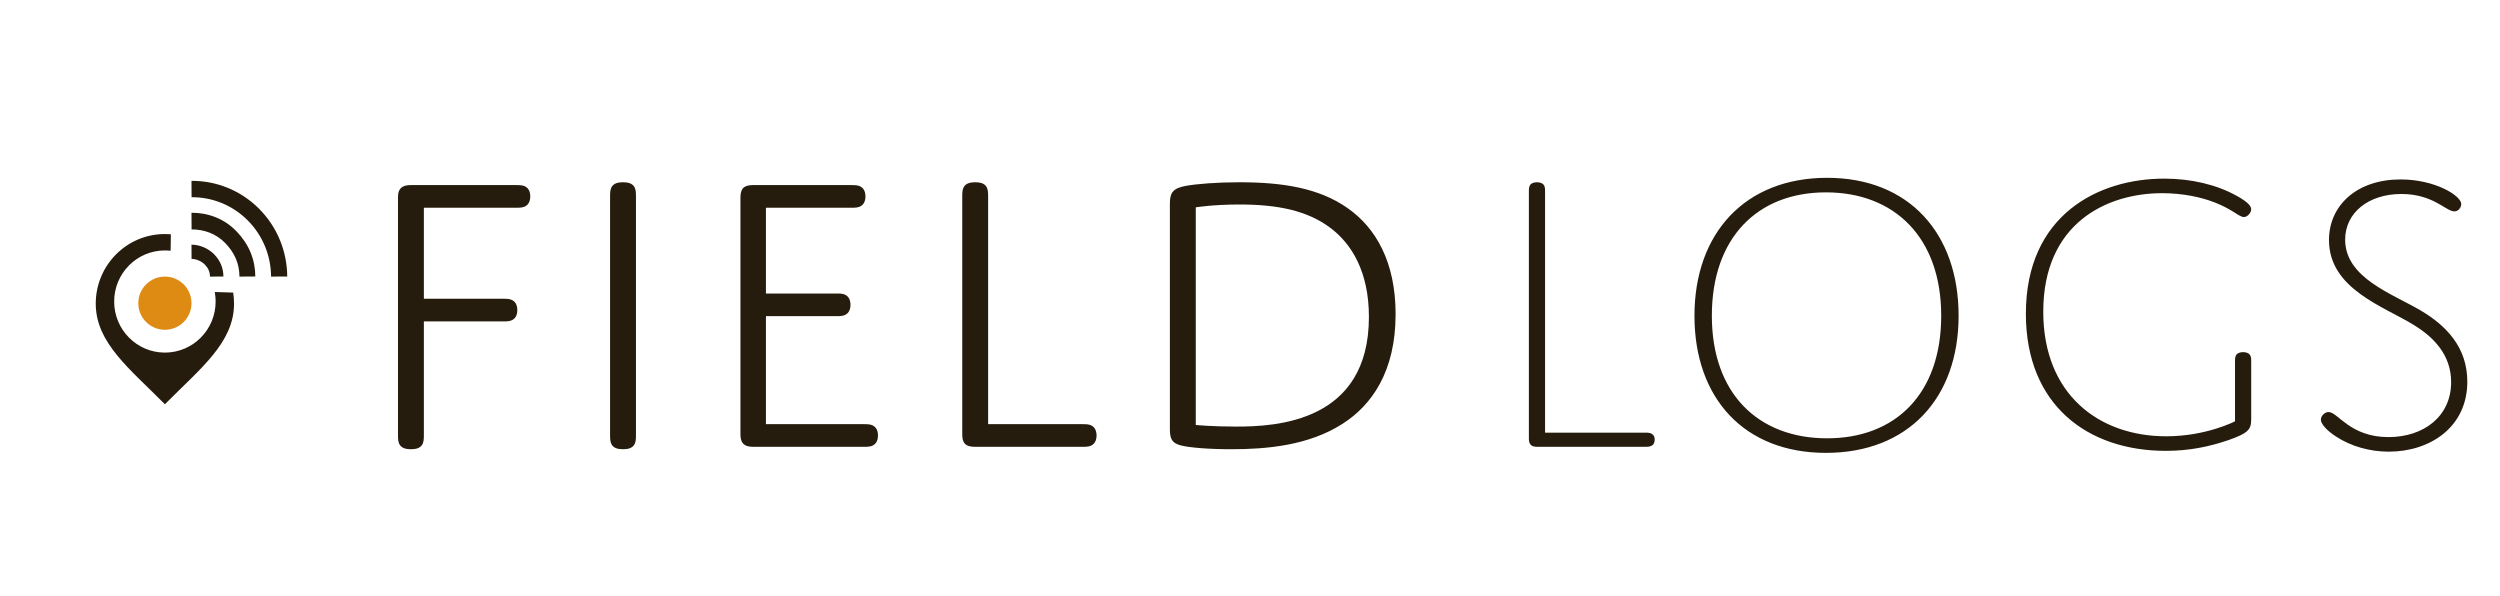
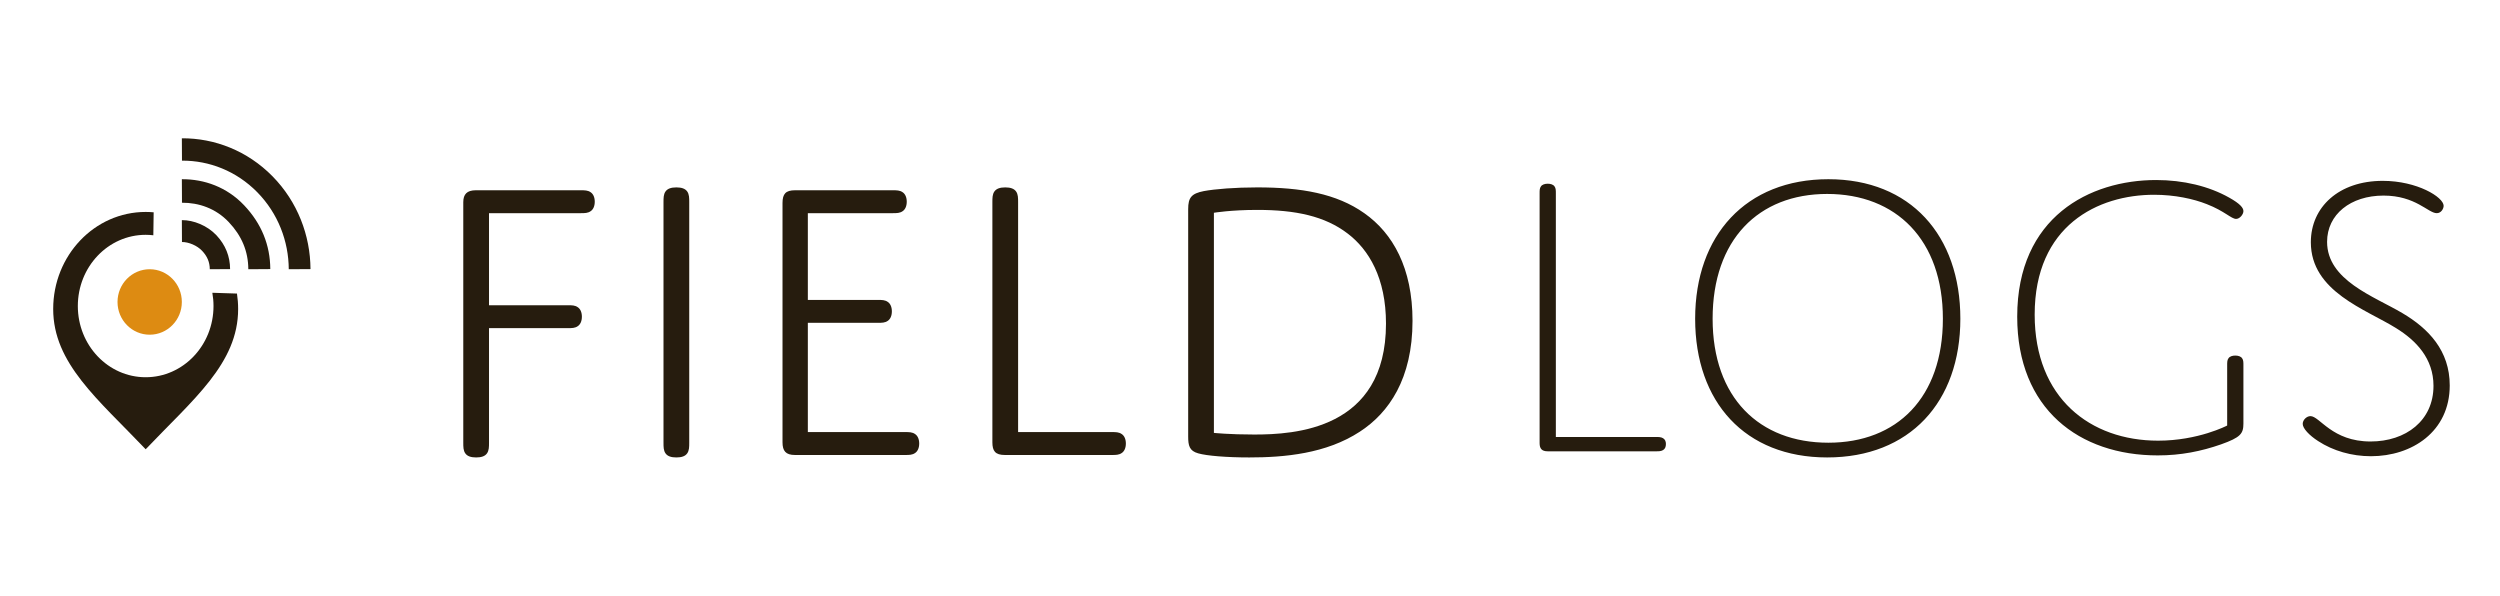
<svg xmlns="http://www.w3.org/2000/svg" width="235px" height="56px" viewBox="0 0 235 56" version="1.1">
  <defs />
  <g id="Assets" stroke="none" stroke-width="1" fill="none" fill-rule="evenodd">
    <g id="splash_logo_top_new_dark">
-       <g id="fieldlogs-+-Imported-Layers" transform="translate(9, 16)">
-         <g id="Imported-Layers" transform="translate(0, 1)">
-           <path d="M11.269,11.343 C11.269,13.995 9.134,16.144 6.5,16.144 C3.867,16.144 1.732,13.995 1.732,11.343 C1.732,8.692 3.867,6.542 6.5,6.542 C6.683,6.542 6.862,6.553 7.039,6.573 L7.062,5.024 C6.877,5.008 6.69,5 6.5,5 C2.91,5 0,7.93 0,11.544 C0,15.214 3.161,17.634 6.5,21 C9.839,17.634 13,15.214 13,11.544 C13,11.189 12.972,10.842 12.918,10.502 L11.187,10.449 C11.241,10.739 11.269,11.038 11.269,11.343 Z M9,0 C11.29,-0.014 13.584,0.856 15.342,2.611 C17.098,4.367 17.986,6.676 18,8.991 L16.48,9 C16.469,7.078 15.732,5.161 14.273,3.704 C12.814,2.247 10.91,1.526 9.009,1.537 L9,0 Z M9.008,4.568 C10.153,4.56 11.304,4.946 12.183,5.858 C13.062,6.771 13.502,7.796 13.509,9 L15,8.99 C14.99,7.385 14.402,5.96 13.23,4.743 C12.059,3.526 10.526,2.99 9,3 L9.008,4.325 L9.008,4.568 Z M10.262,7.878 C10.579,8.209 10.735,8.563 10.737,9 L12,8.992 C11.997,8.213 11.715,7.517 11.151,6.926 C10.587,6.336 9.735,5.994 9,6 L9.008,7.337 C9.419,7.334 9.946,7.547 10.262,7.878 Z" id="Fill-4" fill="#261C0E" />
-           <circle id="Oval-1" fill="#DD8B12" cx="6.5" cy="11.5" r="2.5" />
+       <g id="fieldlogs-+-Imported-Layers" transform="translate(5, 13)">
+         <g id="Imported-Layers">
+           <path d="M15.07,15.767 C15.07,19.464 12.215,22.46 8.693,22.46 C5.171,22.46 2.316,19.464 2.316,15.767 C2.316,12.07 5.171,9.073 8.693,9.073 C8.936,9.073 9.176,9.088 9.413,9.116 L9.444,6.957 C9.197,6.935 8.946,6.923 8.693,6.923 C3.892,6.923 0,11.008 0,16.046 C0,21.163 4.227,24.538 8.693,29.231 C13.158,24.538 17.385,21.163 17.385,16.046 C17.385,15.553 17.347,15.068 17.275,14.595 L14.96,14.52 C15.032,14.924 15.07,15.341 15.07,15.767 Z" id="Fill-4" fill="#261C0E" />
+           <path d="M12.094,0 C15.171,-0.019 18.254,1.17 20.616,3.571 C22.976,5.972 24.168,9.13 24.187,12.295 L22.144,12.308 C22.13,9.68 21.14,7.058 19.179,5.065 C17.219,3.072 14.66,2.086 12.106,2.101 L12.094,0 Z M12.105,6.057 C13.692,6.046 15.286,6.59 16.504,7.877 C17.722,9.164 18.332,10.61 18.342,12.308 L20.408,12.294 C20.395,10.031 19.579,8.021 17.956,6.305 C16.333,4.589 14.208,3.832 12.094,3.846 L12.105,5.715 L12.105,6.057 Z M14.002,10.581 C14.48,11.09 14.716,11.636 14.72,12.308 L16.629,12.295 C16.624,11.097 16.198,10.026 15.346,9.116 C14.492,8.209 13.205,7.684 12.094,7.692 L12.105,9.749 C12.727,9.745 13.523,10.072 14.002,10.581 Z" id="Path" fill="#261C0E" />
+           <ellipse id="Oval-1" fill="#DD8B12" cx="9.07" cy="15.385" rx="3.023" ry="3.077" />
        </g>
-         <path d="M30.844,14.212 L38.297,14.212 C38.678,14.212 38.982,14.212 39.248,14.022 C39.476,13.87 39.628,13.566 39.628,13.148 C39.628,12.729 39.476,12.425 39.248,12.273 C38.982,12.083 38.678,12.083 38.297,12.083 L30.844,12.083 L30.844,3.527 L39.514,3.527 C39.894,3.527 40.199,3.527 40.465,3.337 C40.693,3.185 40.845,2.881 40.845,2.463 C40.845,2.044 40.693,1.74 40.465,1.588 C40.199,1.398 39.894,1.398 39.514,1.398 L29.59,1.398 C28.753,1.398 28.411,1.778 28.411,2.501 L28.411,24.859 C28.411,25.24 28.411,25.582 28.601,25.848 C28.791,26.114 29.133,26.228 29.628,26.228 C30.122,26.228 30.464,26.114 30.654,25.848 C30.844,25.582 30.844,25.24 30.844,24.859 L30.844,14.212 Z M50.781,2.501 C50.781,2.12 50.781,1.778 50.591,1.512 C50.4,1.246 50.058,1.132 49.564,1.132 C49.07,1.132 48.727,1.246 48.537,1.512 C48.347,1.778 48.347,2.12 48.347,2.501 L48.347,24.859 C48.347,25.24 48.347,25.582 48.537,25.848 C48.727,26.114 49.07,26.228 49.564,26.228 C50.058,26.228 50.4,26.114 50.591,25.848 C50.781,25.582 50.781,25.24 50.781,24.859 L50.781,2.501 Z M62.998,3.527 L71.021,3.527 C71.401,3.527 71.706,3.527 71.972,3.337 C72.2,3.185 72.352,2.881 72.352,2.463 C72.352,2.044 72.2,1.74 71.972,1.588 C71.706,1.398 71.401,1.398 71.021,1.398 L61.781,1.398 C60.907,1.398 60.602,1.74 60.602,2.577 L60.602,24.821 C60.602,25.62 60.907,26 61.781,26 L72.2,26 C72.58,26 72.884,26 73.151,25.81 C73.379,25.658 73.531,25.354 73.531,24.935 C73.531,24.517 73.379,24.213 73.151,24.061 C72.884,23.871 72.58,23.871 72.2,23.871 L62.998,23.871 L62.998,13.718 L69.614,13.718 C69.995,13.718 70.299,13.718 70.565,13.528 C70.793,13.376 70.945,13.072 70.945,12.653 C70.945,12.235 70.793,11.931 70.565,11.779 C70.299,11.589 69.995,11.589 69.614,11.589 L62.998,11.589 L62.998,3.527 Z M83.885,23.871 L83.885,2.501 C83.885,2.12 83.885,1.778 83.695,1.512 C83.505,1.246 83.162,1.132 82.668,1.132 C82.174,1.132 81.832,1.246 81.641,1.512 C81.451,1.778 81.451,2.12 81.451,2.501 L81.451,24.821 C81.451,25.62 81.718,26 82.63,26 L92.745,26 C93.125,26 93.429,26 93.695,25.81 C93.923,25.658 94.076,25.354 94.076,24.935 C94.076,24.517 93.923,24.213 93.695,24.061 C93.429,23.871 93.125,23.871 92.745,23.871 L83.885,23.871 Z M122.187,13.528 C122.187,8.623 120.324,5.391 117.624,3.527 C115,1.702 111.654,1.132 107.51,1.132 C105.38,1.132 103.517,1.284 102.452,1.474 C101.274,1.702 100.969,2.082 100.969,3.147 L100.969,24.289 C100.969,25.125 101.083,25.62 101.92,25.848 C102.719,26.076 104.62,26.228 106.749,26.228 C110.057,26.228 114.012,25.886 117.206,23.833 C119.944,22.083 122.187,18.927 122.187,13.528 L122.187,13.528 Z M103.403,3.489 C103.403,3.489 105,3.223 107.51,3.223 C111.122,3.223 113.898,3.794 116.065,5.429 C118.042,6.912 119.678,9.535 119.678,13.794 C119.678,23.68 110.97,24.099 107.205,24.099 C104.848,24.099 103.403,23.947 103.403,23.947 L103.403,3.489 Z" id="FIELD" fill="#261C0E" />
-         <path d="M136.236,24.669 L136.236,2.006 C136.236,1.778 136.236,1.55 136.122,1.398 C136.008,1.208 135.742,1.132 135.476,1.132 C135.209,1.132 134.943,1.208 134.829,1.398 C134.715,1.55 134.715,1.778 134.715,2.006 L134.715,25.24 C134.715,25.734 134.905,26 135.476,26 L145.628,26 C145.856,26 146.084,26 146.275,25.886 C146.465,25.772 146.541,25.582 146.541,25.316 C146.541,25.087 146.465,24.897 146.275,24.783 C146.084,24.669 145.856,24.669 145.628,24.669 L136.236,24.669 Z M150.279,13.68 C150.279,21.437 154.956,26.57 162.637,26.57 C170.356,26.57 175.109,21.437 175.109,13.68 C175.109,5.923 170.432,0.714 162.751,0.714 C155.032,0.714 150.279,5.923 150.279,13.68 L150.279,13.68 Z M151.914,13.68 C151.914,6.341 156.21,2.082 162.637,2.082 C169.101,2.082 173.474,6.341 173.474,13.68 C173.474,21.019 169.177,25.201 162.751,25.201 C156.286,25.201 151.914,21.019 151.914,13.68 L151.914,13.68 Z M202.612,17.977 C202.612,17.749 202.612,17.52 202.498,17.368 C202.384,17.178 202.118,17.102 201.851,17.102 C201.585,17.102 201.319,17.178 201.205,17.368 C201.091,17.52 201.091,17.749 201.091,17.977 L201.091,23.604 C201.091,23.604 198.391,25.011 194.627,25.011 C188.277,25.011 183.067,21.057 183.067,13.3 C183.067,5.01 188.999,2.159 194.246,2.159 C196.186,2.159 197.935,2.539 199.19,3.033 C200.863,3.68 201.471,4.402 201.927,4.402 C202.27,4.402 202.612,3.984 202.612,3.68 C202.612,3.375 202.308,2.995 201.281,2.425 C199.38,1.36 196.984,0.79 194.437,0.79 C188.239,0.79 181.432,4.212 181.432,13.49 C181.432,22.083 187.25,26.38 194.589,26.38 C196.756,26.38 198.657,26 200.52,25.354 C202.346,24.707 202.612,24.365 202.612,23.414 L202.612,17.977 Z M211.445,6.531 C211.445,3.984 213.65,2.235 216.73,2.235 C219.734,2.235 220.913,3.87 221.712,3.87 C222.13,3.87 222.358,3.451 222.358,3.185 C222.358,2.387 219.886,0.866 216.654,0.866 C212.548,0.866 209.924,3.299 209.924,6.569 C209.924,11.17 215.095,12.805 217.909,14.555 C219.772,15.695 221.407,17.368 221.407,19.916 C221.407,23.148 218.822,25.087 215.514,25.087 C211.901,25.087 210.76,22.73 209.886,22.73 C209.544,22.73 209.163,23.072 209.163,23.452 C209.163,23.871 209.772,24.517 210.608,25.049 C212.015,25.962 213.764,26.456 215.552,26.456 C219.392,26.456 222.928,24.175 222.928,19.878 C222.928,16.646 220.951,14.593 218.48,13.148 C215.818,11.589 211.445,10.106 211.445,6.531 L211.445,6.531 Z" id="logs" fill="#261C0E" />
+         <path d="M40.967,17.846 L48.375,17.846 C48.753,17.846 49.055,17.846 49.319,17.654 C49.546,17.5 49.697,17.192 49.697,16.769 C49.697,16.346 49.546,16.038 49.319,15.885 C49.055,15.692 48.753,15.692 48.375,15.692 L40.967,15.692 L40.967,7.038 L49.584,7.038 C49.962,7.038 50.264,7.038 50.529,6.846 C50.756,6.692 50.907,6.385 50.907,5.962 C50.907,5.538 50.756,5.231 50.529,5.077 C50.264,4.885 49.962,4.885 49.584,4.885 L39.72,4.885 C38.889,4.885 38.548,5.269 38.548,6 L38.548,28.615 C38.548,29 38.548,29.346 38.737,29.615 C38.926,29.885 39.267,30 39.758,30 C40.249,30 40.589,29.885 40.778,29.615 C40.967,29.346 40.967,29 40.967,28.615 L40.967,17.846 Z M59.788,6 C59.788,5.615 59.788,5.269 59.599,5 C59.41,4.731 59.07,4.615 58.579,4.615 C58.087,4.615 57.747,4.731 57.558,5 C57.369,5.269 57.369,5.615 57.369,6 L57.369,28.615 C57.369,29 57.369,29.346 57.558,29.615 C57.747,29.885 58.087,30 58.579,30 C59.07,30 59.41,29.885 59.599,29.615 C59.788,29.346 59.788,29 59.788,28.615 L59.788,6 Z M70.937,7.038 L78.911,7.038 C79.289,7.038 79.591,7.038 79.856,6.846 C80.083,6.692 80.234,6.385 80.234,5.962 C80.234,5.538 80.083,5.231 79.856,5.077 C79.591,4.885 79.289,4.885 78.911,4.885 L69.727,4.885 C68.858,4.885 68.556,5.231 68.556,6.077 L68.556,28.577 C68.556,29.385 68.858,29.769 69.727,29.769 L80.083,29.769 C80.461,29.769 80.763,29.769 81.027,29.577 C81.254,29.423 81.405,29.115 81.405,28.692 C81.405,28.269 81.254,27.962 81.027,27.808 C80.763,27.615 80.461,27.615 80.083,27.615 L70.937,27.615 L70.937,17.346 L77.513,17.346 C77.891,17.346 78.193,17.346 78.458,17.154 C78.684,17 78.835,16.692 78.835,16.269 C78.835,15.846 78.684,15.538 78.458,15.385 C78.193,15.192 77.891,15.192 77.513,15.192 L70.937,15.192 L70.937,7.038 Z M90.702,27.615 L90.702,6 C90.702,5.615 90.702,5.269 90.513,5 C90.324,4.731 89.984,4.615 89.493,4.615 C89.002,4.615 88.662,4.731 88.473,5 C88.284,5.269 88.284,5.615 88.284,6 L88.284,28.577 C88.284,29.385 88.548,29.769 89.455,29.769 L99.508,29.769 C99.886,29.769 100.188,29.769 100.453,29.577 C100.68,29.423 100.831,29.115 100.831,28.692 C100.831,28.269 100.68,27.962 100.453,27.808 C100.188,27.615 99.886,27.615 99.508,27.615 L90.702,27.615 Z M127.777,17.154 C127.777,12.192 125.925,8.923 123.242,7.038 C120.634,5.192 117.308,4.615 113.189,4.615 C111.073,4.615 109.221,4.769 108.163,4.962 C106.991,5.192 106.689,5.577 106.689,6.654 L106.689,28.038 C106.689,28.885 106.802,29.385 107.633,29.615 C108.427,29.846 110.317,30 112.433,30 C115.721,30 119.652,29.654 122.826,27.577 C125.547,25.808 127.777,22.615 127.777,17.154 L127.777,17.154 Z M109.107,7 C109.107,7 110.695,6.731 113.189,6.731 C116.779,6.731 119.538,7.308 121.692,8.962 C123.658,10.462 125.283,13.115 125.283,17.423 C125.283,27.423 116.628,27.846 112.887,27.846 C110.543,27.846 109.107,27.692 109.107,27.692 L109.107,7 Z" id="FIELD" fill="#261C0E" />
+         <path d="M141.25,28.077 L141.25,5.154 C141.25,4.923 141.25,4.692 141.135,4.538 C141.021,4.346 140.754,4.269 140.486,4.269 C140.219,4.269 139.952,4.346 139.838,4.538 C139.723,4.692 139.723,4.923 139.723,5.154 L139.723,28.654 C139.723,29.154 139.914,29.423 140.486,29.423 L150.679,29.423 C150.908,29.423 151.137,29.423 151.328,29.308 C151.519,29.192 151.596,29 151.596,28.731 C151.596,28.5 151.519,28.308 151.328,28.192 C151.137,28.077 150.908,28.077 150.679,28.077 L141.25,28.077 Z M154.344,16.962 C154.344,24.808 159.04,30 166.751,30 C174.501,30 179.273,24.808 179.273,16.962 C179.273,9.115 174.577,3.846 166.866,3.846 C159.116,3.846 154.344,9.115 154.344,16.962 L154.344,16.962 Z M155.986,16.962 C155.986,9.538 160.3,5.231 166.751,5.231 C173.241,5.231 177.631,9.538 177.631,16.962 C177.631,24.385 173.318,28.615 166.866,28.615 C160.376,28.615 155.986,24.385 155.986,16.962 L155.986,16.962 Z M205.881,21.308 C205.881,21.077 205.881,20.846 205.767,20.692 C205.652,20.5 205.385,20.423 205.118,20.423 C204.851,20.423 204.583,20.5 204.469,20.692 C204.354,20.846 204.354,21.077 204.354,21.308 L204.354,27 C204.354,27 201.644,28.423 197.865,28.423 C191.489,28.423 186.259,24.423 186.259,16.577 C186.259,8.192 192.215,5.308 197.483,5.308 C199.43,5.308 201.186,5.692 202.446,6.192 C204.125,6.846 204.736,7.577 205.194,7.577 C205.538,7.577 205.881,7.154 205.881,6.846 C205.881,6.538 205.576,6.154 204.545,5.577 C202.636,4.5 200.231,3.923 197.674,3.923 C191.451,3.923 184.618,7.385 184.618,16.769 C184.618,25.462 190.458,29.808 197.826,29.808 C200.002,29.808 201.911,29.423 203.782,28.769 C205.614,28.115 205.881,27.769 205.881,26.808 L205.881,21.308 Z M213.746,9.731 C213.746,7.154 215.96,5.385 219.052,5.385 C222.068,5.385 223.251,7.038 224.053,7.038 C224.473,7.038 224.702,6.615 224.702,6.346 C224.702,5.538 222.221,4 218.976,4 C214.853,4 212.219,6.462 212.219,9.769 C212.219,14.423 217.41,16.077 220.235,17.846 C222.106,19 223.748,20.692 223.748,23.269 C223.748,26.538 221.152,28.5 217.83,28.5 C214.204,28.5 213.058,26.115 212.18,26.115 C211.837,26.115 211.455,26.462 211.455,26.846 C211.455,27.269 212.066,27.923 212.906,28.462 C214.318,29.385 216.074,29.885 217.869,29.885 C221.724,29.885 225.275,27.577 225.275,23.231 C225.275,19.962 223.29,17.885 220.808,16.423 C218.136,14.846 213.746,13.346 213.746,9.731 L213.746,9.731 Z" id="logs" fill="#261C0E" />
      </g>
    </g>
  </g>
</svg>
